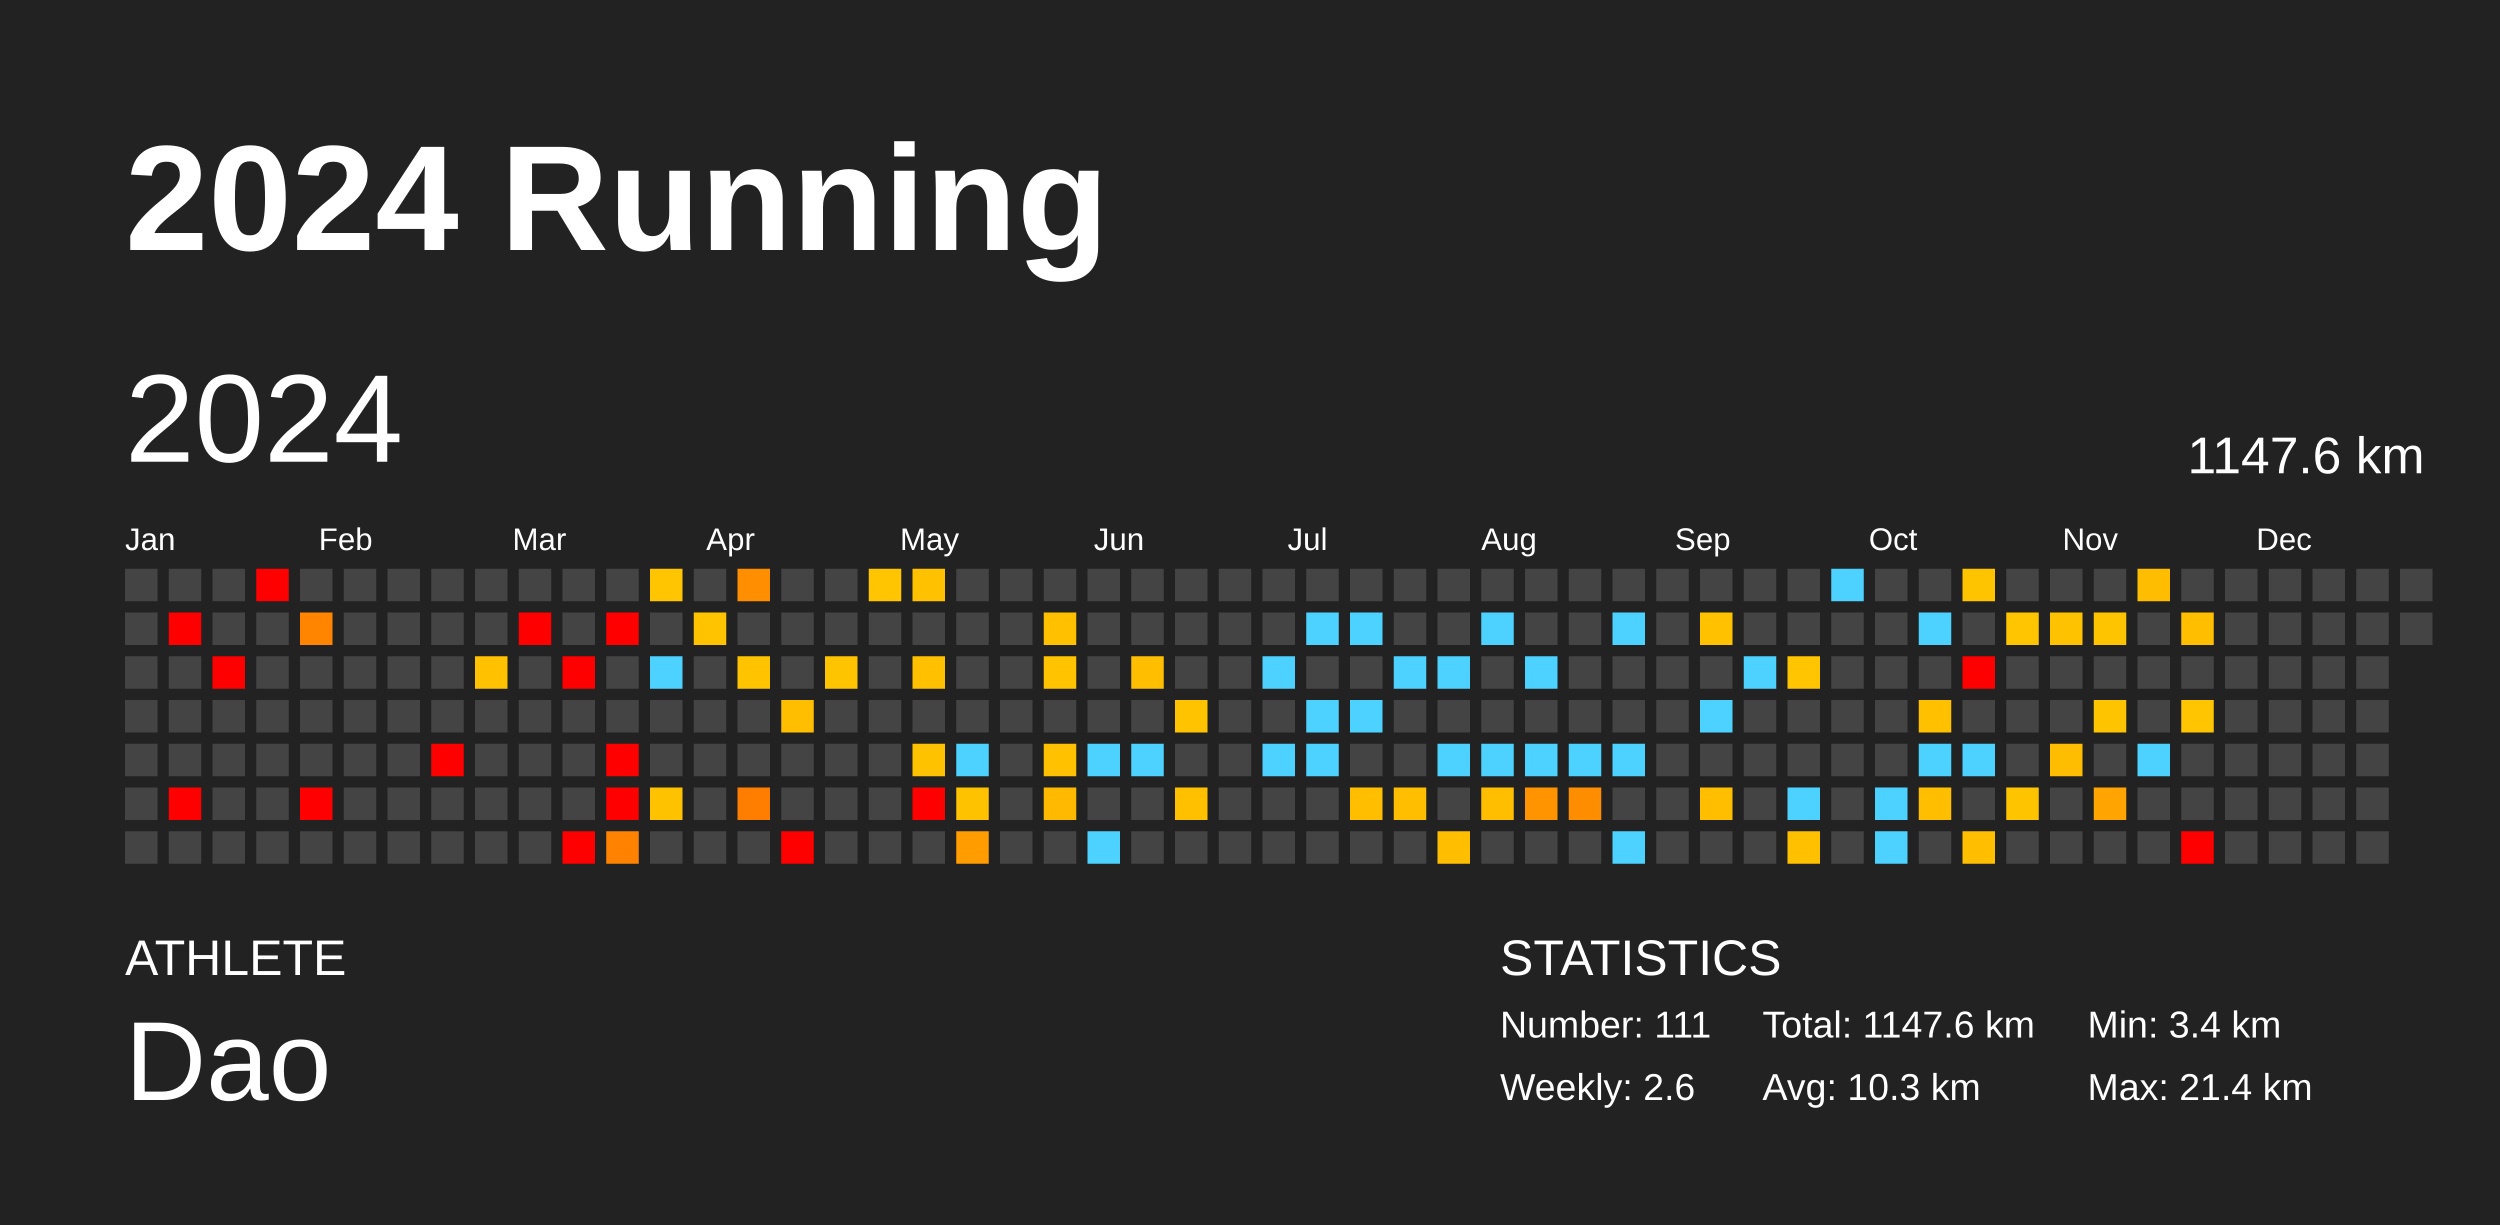
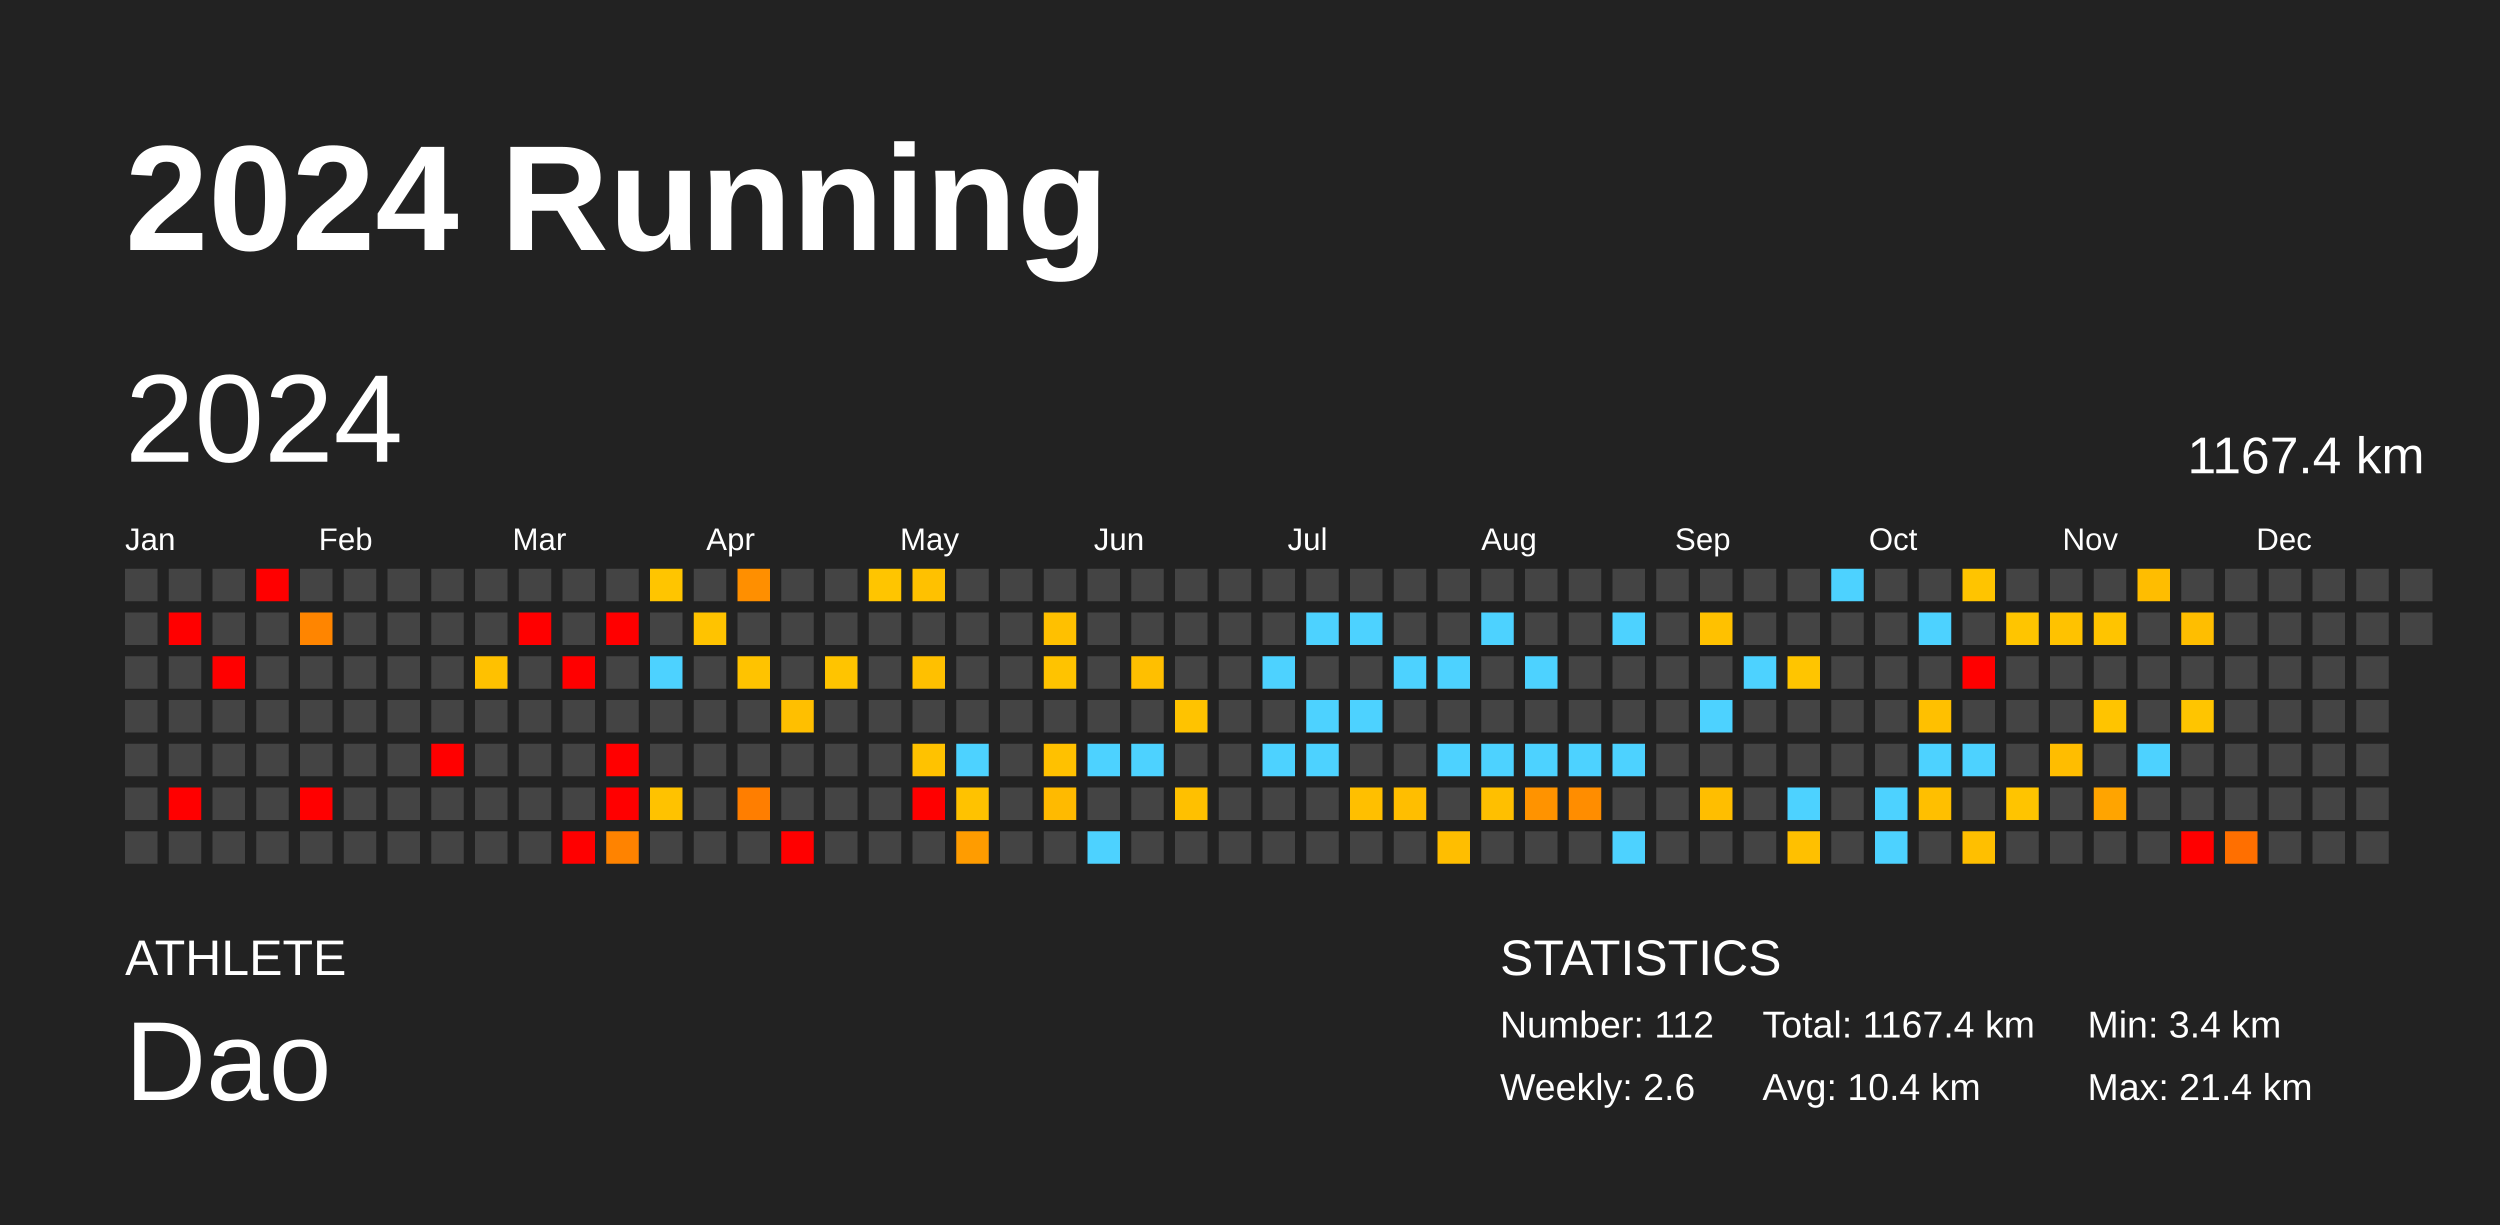
<svg xmlns="http://www.w3.org/2000/svg" baseProfile="full" height="98mm" version="1.1" viewBox="0,0,200,98" width="200mm">
  <defs />
  <rect fill="#222222" height="98" width="200" x="0" y="0" />
  <text fill="#FFFFFF" style="font-size:12px; font-family:Arial; font-weight:bold;" x="10" y="20">2024 Running</text>
  <text fill="#FFFFFF" style="font-size:4px; font-family:Arial" x="10" y="78">ATHLETE</text>
  <text fill="#FFFFFF" style="font-size:9px; font-family:Arial" x="10" y="88">Dao</text>
  <text fill="#FFFFFF" style="font-size:4px; font-family:Arial" x="120" y="78">STATISTICS</text>
-   <text fill="#FFFFFF" style="font-size:3px; font-family:Arial" x="120" y="83">Number: 111</text>
+   <text fill="#FFFFFF" style="font-size:3px; font-family:Arial" x="120" y="83">Number: 112</text>
  <text fill="#FFFFFF" style="font-size:3px; font-family:Arial" x="120" y="88">Weekly: 2.6</text>
-   <text fill="#FFFFFF" style="font-size:3px; font-family:Arial" x="141" y="83">Total: 1147.6 km</text>
-   <text fill="#FFFFFF" style="font-size:3px; font-family:Arial" x="141" y="88">Avg: 10.3 km</text>
+   <text fill="#FFFFFF" style="font-size:3px; font-family:Arial" x="141" y="83">Total: 1167.4 km</text>
+   <text fill="#FFFFFF" style="font-size:3px; font-family:Arial" x="141" y="88">Avg: 10.4 km</text>
  <text fill="#FFFFFF" style="font-size:3px; font-family:Arial" x="167" y="83">Min: 3.4 km</text>
  <text fill="#FFFFFF" style="font-size:3px; font-family:Arial" x="167" y="88">Max: 21.4 km</text>
  <text dominant-baseline="hanging" fill="#FFFFFF" style="font-size:10.0px; font-family:Arial;" x="10" y="30">2024</text>
-   <text dominant-baseline="hanging" fill="#FFFFFF" style="font-size:4.125px; font-family:Arial;" x="175" y="35">1147.6 km</text>
+   <text dominant-baseline="hanging" fill="#FFFFFF" style="font-size:4.125px; font-family:Arial;" x="175" y="35">1167.4 km</text>
  <text fill="#FFFFFF" style="font-size:2.5px; font-family:Arial" x="10.0" y="44">Jan</text>
  <text fill="#FFFFFF" style="font-size:2.5px; font-family:Arial" x="25.5" y="44">Feb</text>
  <text fill="#FFFFFF" style="font-size:2.5px; font-family:Arial" x="41.0" y="44">Mar</text>
  <text fill="#FFFFFF" style="font-size:2.5px; font-family:Arial" x="56.5" y="44">Apr</text>
  <text fill="#FFFFFF" style="font-size:2.5px; font-family:Arial" x="72.0" y="44">May</text>
  <text fill="#FFFFFF" style="font-size:2.5px; font-family:Arial" x="87.5" y="44">Jun</text>
  <text fill="#FFFFFF" style="font-size:2.5px; font-family:Arial" x="103.0" y="44">Jul</text>
  <text fill="#FFFFFF" style="font-size:2.5px; font-family:Arial" x="118.5" y="44">Aug</text>
  <text fill="#FFFFFF" style="font-size:2.5px; font-family:Arial" x="134.0" y="44">Sep</text>
  <text fill="#FFFFFF" style="font-size:2.5px; font-family:Arial" x="149.5" y="44">Oct</text>
  <text fill="#FFFFFF" style="font-size:2.5px; font-family:Arial" x="165.0" y="44">Nov</text>
  <text fill="#FFFFFF" style="font-size:2.5px; font-family:Arial" x="180.5" y="44">Dec</text>
  <rect fill="#444444" height="2.6" width="2.6" x="10.0" y="45.5" />
  <rect fill="#444444" height="2.6" width="2.6" x="10.0" y="49.0" />
  <rect fill="#444444" height="2.6" width="2.6" x="10.0" y="52.5" />
  <rect fill="#444444" height="2.6" width="2.6" x="10.0" y="56.0" />
  <rect fill="#444444" height="2.6" width="2.6" x="10.0" y="59.5" />
  <rect fill="#444444" height="2.6" width="2.6" x="10.0" y="63.0" />
  <rect fill="#444444" height="2.6" width="2.6" x="10.0" y="66.5" />
  <rect fill="#444444" height="2.6" width="2.6" x="13.5" y="45.5" />
  <rect fill="red" height="2.6" width="2.6" x="13.5" y="49.0" />
  <rect fill="#444444" height="2.6" width="2.6" x="13.5" y="52.5" />
  <rect fill="#444444" height="2.6" width="2.6" x="13.5" y="56.0" />
  <rect fill="#444444" height="2.6" width="2.6" x="13.5" y="59.5" />
  <rect fill="red" height="2.6" width="2.6" x="13.5" y="63.0" />
  <rect fill="#444444" height="2.6" width="2.6" x="13.5" y="66.5" />
  <rect fill="#444444" height="2.6" width="2.6" x="17.0" y="45.5" />
  <rect fill="#444444" height="2.6" width="2.6" x="17.0" y="49.0" />
  <rect fill="red" height="2.6" width="2.6" x="17.0" y="52.5" />
  <rect fill="#444444" height="2.6" width="2.6" x="17.0" y="56.0" />
  <rect fill="#444444" height="2.6" width="2.6" x="17.0" y="59.5" />
  <rect fill="#444444" height="2.6" width="2.6" x="17.0" y="63.0" />
  <rect fill="#444444" height="2.6" width="2.6" x="17.0" y="66.5" />
  <rect fill="red" height="2.6" width="2.6" x="20.5" y="45.5" />
  <rect fill="#444444" height="2.6" width="2.6" x="20.5" y="49.0" />
  <rect fill="#444444" height="2.6" width="2.6" x="20.5" y="52.5" />
  <rect fill="#444444" height="2.6" width="2.6" x="20.5" y="56.0" />
  <rect fill="#444444" height="2.6" width="2.6" x="20.5" y="59.5" />
  <rect fill="#444444" height="2.6" width="2.6" x="20.5" y="63.0" />
  <rect fill="#444444" height="2.6" width="2.6" x="20.5" y="66.5" />
  <rect fill="#444444" height="2.6" width="2.6" x="24.0" y="45.5" />
  <rect fill="#ff8500" height="2.6" width="2.6" x="24.0" y="49.0" />
  <rect fill="#444444" height="2.6" width="2.6" x="24.0" y="52.5" />
  <rect fill="#444444" height="2.6" width="2.6" x="24.0" y="56.0" />
  <rect fill="#444444" height="2.6" width="2.6" x="24.0" y="59.5" />
  <rect fill="red" height="2.6" width="2.6" x="24.0" y="63.0" />
  <rect fill="#444444" height="2.6" width="2.6" x="24.0" y="66.5" />
  <rect fill="#444444" height="2.6" width="2.6" x="27.5" y="45.5" />
  <rect fill="#444444" height="2.6" width="2.6" x="27.5" y="49.0" />
  <rect fill="#444444" height="2.6" width="2.6" x="27.5" y="52.5" />
  <rect fill="#444444" height="2.6" width="2.6" x="27.5" y="56.0" />
  <rect fill="#444444" height="2.6" width="2.6" x="27.5" y="59.5" />
  <rect fill="#444444" height="2.6" width="2.6" x="27.5" y="63.0" />
  <rect fill="#444444" height="2.6" width="2.6" x="27.5" y="66.5" />
  <rect fill="#444444" height="2.6" width="2.6" x="31.0" y="45.5" />
  <rect fill="#444444" height="2.6" width="2.6" x="31.0" y="49.0" />
  <rect fill="#444444" height="2.6" width="2.6" x="31.0" y="52.5" />
  <rect fill="#444444" height="2.6" width="2.6" x="31.0" y="56.0" />
  <rect fill="#444444" height="2.6" width="2.6" x="31.0" y="59.5" />
  <rect fill="#444444" height="2.6" width="2.6" x="31.0" y="63.0" />
  <rect fill="#444444" height="2.6" width="2.6" x="31.0" y="66.5" />
  <rect fill="#444444" height="2.6" width="2.6" x="34.5" y="45.5" />
  <rect fill="#444444" height="2.6" width="2.6" x="34.5" y="49.0" />
  <rect fill="#444444" height="2.6" width="2.6" x="34.5" y="52.5" />
  <rect fill="#444444" height="2.6" width="2.6" x="34.5" y="56.0" />
  <rect fill="red" height="2.6" width="2.6" x="34.5" y="59.5" />
  <rect fill="#444444" height="2.6" width="2.6" x="34.5" y="63.0" />
  <rect fill="#444444" height="2.6" width="2.6" x="34.5" y="66.5" />
  <rect fill="#444444" height="2.6" width="2.6" x="38.0" y="45.5" />
  <rect fill="#444444" height="2.6" width="2.6" x="38.0" y="49.0" />
  <rect fill="#ffc100" height="2.6" width="2.6" x="38.0" y="52.5" />
  <rect fill="#444444" height="2.6" width="2.6" x="38.0" y="56.0" />
  <rect fill="#444444" height="2.6" width="2.6" x="38.0" y="59.5" />
  <rect fill="#444444" height="2.6" width="2.6" x="38.0" y="63.0" />
  <rect fill="#444444" height="2.6" width="2.6" x="38.0" y="66.5" />
  <rect fill="#444444" height="2.6" width="2.6" x="41.5" y="45.5" />
  <rect fill="red" height="2.6" width="2.6" x="41.5" y="49.0" />
  <rect fill="#444444" height="2.6" width="2.6" x="41.5" y="52.5" />
  <rect fill="#444444" height="2.6" width="2.6" x="41.5" y="56.0" />
  <rect fill="#444444" height="2.6" width="2.6" x="41.5" y="59.5" />
  <rect fill="#444444" height="2.6" width="2.6" x="41.5" y="63.0" />
  <rect fill="#444444" height="2.6" width="2.6" x="41.5" y="66.5" />
  <rect fill="#444444" height="2.6" width="2.6" x="45.0" y="45.5" />
  <rect fill="#444444" height="2.6" width="2.6" x="45.0" y="49.0" />
  <rect fill="red" height="2.6" width="2.6" x="45.0" y="52.5" />
  <rect fill="#444444" height="2.6" width="2.6" x="45.0" y="56.0" />
  <rect fill="#444444" height="2.6" width="2.6" x="45.0" y="59.5" />
  <rect fill="#444444" height="2.6" width="2.6" x="45.0" y="63.0" />
  <rect fill="red" height="2.6" width="2.6" x="45.0" y="66.5" />
  <rect fill="#444444" height="2.6" width="2.6" x="48.5" y="45.5" />
  <rect fill="red" height="2.6" width="2.6" x="48.5" y="49.0" />
  <rect fill="#444444" height="2.6" width="2.6" x="48.5" y="52.5" />
  <rect fill="#444444" height="2.6" width="2.6" x="48.5" y="56.0" />
  <rect fill="red" height="2.6" width="2.6" x="48.5" y="59.5" />
  <rect fill="red" height="2.6" width="2.6" x="48.5" y="63.0" />
  <rect fill="#ff8300" height="2.6" width="2.6" x="48.5" y="66.5" />
  <rect fill="#ffc500" height="2.6" width="2.6" x="52.0" y="45.5" />
  <rect fill="#444444" height="2.6" width="2.6" x="52.0" y="49.0" />
  <rect fill="#4dd2ff" height="2.6" width="2.6" x="52.0" y="52.5" />
  <rect fill="#444444" height="2.6" width="2.6" x="52.0" y="56.0" />
  <rect fill="#444444" height="2.6" width="2.6" x="52.0" y="59.5" />
  <rect fill="#ffc200" height="2.6" width="2.6" x="52.0" y="63.0" />
  <rect fill="#444444" height="2.6" width="2.6" x="52.0" y="66.5" />
  <rect fill="#444444" height="2.6" width="2.6" x="55.5" y="45.5" />
  <rect fill="#ffc300" height="2.6" width="2.6" x="55.5" y="49.0" />
  <rect fill="#444444" height="2.6" width="2.6" x="55.5" y="52.5" />
  <rect fill="#444444" height="2.6" width="2.6" x="55.5" y="56.0" />
  <rect fill="#444444" height="2.6" width="2.6" x="55.5" y="59.5" />
  <rect fill="#444444" height="2.6" width="2.6" x="55.5" y="63.0" />
  <rect fill="#444444" height="2.6" width="2.6" x="55.5" y="66.5" />
  <rect fill="#ff8f00" height="2.6" width="2.6" x="59.0" y="45.5" />
  <rect fill="#444444" height="2.6" width="2.6" x="59.0" y="49.0" />
  <rect fill="#ffc300" height="2.6" width="2.6" x="59.0" y="52.5" />
  <rect fill="#444444" height="2.6" width="2.6" x="59.0" y="56.0" />
  <rect fill="#444444" height="2.6" width="2.6" x="59.0" y="59.5" />
  <rect fill="#ff7e00" height="2.6" width="2.6" x="59.0" y="63.0" />
  <rect fill="#444444" height="2.6" width="2.6" x="59.0" y="66.5" />
  <rect fill="#444444" height="2.6" width="2.6" x="62.5" y="45.5" />
  <rect fill="#444444" height="2.6" width="2.6" x="62.5" y="49.0" />
  <rect fill="#444444" height="2.6" width="2.6" x="62.5" y="52.5" />
  <rect fill="#ffbf00" height="2.6" width="2.6" x="62.5" y="56.0" />
  <rect fill="#444444" height="2.6" width="2.6" x="62.5" y="59.5" />
  <rect fill="#444444" height="2.6" width="2.6" x="62.5" y="63.0" />
  <rect fill="red" height="2.6" width="2.6" x="62.5" y="66.5" />
  <rect fill="#444444" height="2.6" width="2.6" x="66.0" y="45.5" />
  <rect fill="#444444" height="2.6" width="2.6" x="66.0" y="49.0" />
  <rect fill="#ffc400" height="2.6" width="2.6" x="66.0" y="52.5" />
  <rect fill="#444444" height="2.6" width="2.6" x="66.0" y="56.0" />
  <rect fill="#444444" height="2.6" width="2.6" x="66.0" y="59.5" />
  <rect fill="#444444" height="2.6" width="2.6" x="66.0" y="63.0" />
  <rect fill="#444444" height="2.6" width="2.6" x="66.0" y="66.5" />
  <rect fill="#ffc500" height="2.6" width="2.6" x="69.5" y="45.5" />
  <rect fill="#444444" height="2.6" width="2.6" x="69.5" y="49.0" />
  <rect fill="#444444" height="2.6" width="2.6" x="69.5" y="52.5" />
  <rect fill="#444444" height="2.6" width="2.6" x="69.5" y="56.0" />
  <rect fill="#444444" height="2.6" width="2.6" x="69.5" y="59.5" />
  <rect fill="#444444" height="2.6" width="2.6" x="69.5" y="63.0" />
  <rect fill="#444444" height="2.6" width="2.6" x="69.5" y="66.5" />
  <rect fill="#ffc100" height="2.6" width="2.6" x="73.0" y="45.5" />
  <rect fill="#444444" height="2.6" width="2.6" x="73.0" y="49.0" />
  <rect fill="#ffc000" height="2.6" width="2.6" x="73.0" y="52.5" />
  <rect fill="#444444" height="2.6" width="2.6" x="73.0" y="56.0" />
  <rect fill="#ffc200" height="2.6" width="2.6" x="73.0" y="59.5" />
  <rect fill="red" height="2.6" width="2.6" x="73.0" y="63.0" />
  <rect fill="#444444" height="2.6" width="2.6" x="73.0" y="66.5" />
  <rect fill="#444444" height="2.6" width="2.6" x="76.5" y="45.5" />
  <rect fill="#444444" height="2.6" width="2.6" x="76.5" y="49.0" />
  <rect fill="#444444" height="2.6" width="2.6" x="76.5" y="52.5" />
  <rect fill="#444444" height="2.6" width="2.6" x="76.5" y="56.0" />
  <rect fill="#4dd2ff" height="2.6" width="2.6" x="76.5" y="59.5" />
  <rect fill="#ffc200" height="2.6" width="2.6" x="76.5" y="63.0" />
  <rect fill="#ff9c00" height="2.6" width="2.6" x="76.5" y="66.5" />
  <rect fill="#444444" height="2.6" width="2.6" x="80.0" y="45.5" />
  <rect fill="#444444" height="2.6" width="2.6" x="80.0" y="49.0" />
  <rect fill="#444444" height="2.6" width="2.6" x="80.0" y="52.5" />
  <rect fill="#444444" height="2.6" width="2.6" x="80.0" y="56.0" />
  <rect fill="#444444" height="2.6" width="2.6" x="80.0" y="59.5" />
  <rect fill="#444444" height="2.6" width="2.6" x="80.0" y="63.0" />
  <rect fill="#444444" height="2.6" width="2.6" x="80.0" y="66.5" />
  <rect fill="#444444" height="2.6" width="2.6" x="83.5" y="45.5" />
  <rect fill="#ffc000" height="2.6" width="2.6" x="83.5" y="49.0" />
  <rect fill="#ffc300" height="2.6" width="2.6" x="83.5" y="52.5" />
  <rect fill="#444444" height="2.6" width="2.6" x="83.5" y="56.0" />
  <rect fill="#ffc100" height="2.6" width="2.6" x="83.5" y="59.5" />
  <rect fill="#ffba00" height="2.6" width="2.6" x="83.5" y="63.0" />
  <rect fill="#444444" height="2.6" width="2.6" x="83.5" y="66.5" />
  <rect fill="#444444" height="2.6" width="2.6" x="87.0" y="45.5" />
  <rect fill="#444444" height="2.6" width="2.6" x="87.0" y="49.0" />
  <rect fill="#444444" height="2.6" width="2.6" x="87.0" y="52.5" />
  <rect fill="#444444" height="2.6" width="2.6" x="87.0" y="56.0" />
  <rect fill="#4dd2ff" height="2.6" width="2.6" x="87.0" y="59.5" />
  <rect fill="#444444" height="2.6" width="2.6" x="87.0" y="63.0" />
  <rect fill="#4dd2ff" height="2.6" width="2.6" x="87.0" y="66.5" />
  <rect fill="#444444" height="2.6" width="2.6" x="90.5" y="45.5" />
  <rect fill="#444444" height="2.6" width="2.6" x="90.5" y="49.0" />
  <rect fill="#ffbf00" height="2.6" width="2.6" x="90.5" y="52.5" />
  <rect fill="#444444" height="2.6" width="2.6" x="90.5" y="56.0" />
  <rect fill="#4dd2ff" height="2.6" width="2.6" x="90.5" y="59.5" />
  <rect fill="#444444" height="2.6" width="2.6" x="90.5" y="63.0" />
  <rect fill="#444444" height="2.6" width="2.6" x="90.5" y="66.5" />
  <rect fill="#444444" height="2.6" width="2.6" x="94.0" y="45.5" />
  <rect fill="#444444" height="2.6" width="2.6" x="94.0" y="49.0" />
  <rect fill="#444444" height="2.6" width="2.6" x="94.0" y="52.5" />
  <rect fill="#ffc300" height="2.6" width="2.6" x="94.0" y="56.0" />
  <rect fill="#444444" height="2.6" width="2.6" x="94.0" y="59.5" />
  <rect fill="#ffc000" height="2.6" width="2.6" x="94.0" y="63.0" />
  <rect fill="#444444" height="2.6" width="2.6" x="94.0" y="66.5" />
  <rect fill="#444444" height="2.6" width="2.6" x="97.5" y="45.5" />
  <rect fill="#444444" height="2.6" width="2.6" x="97.5" y="49.0" />
  <rect fill="#444444" height="2.6" width="2.6" x="97.5" y="52.5" />
  <rect fill="#444444" height="2.6" width="2.6" x="97.5" y="56.0" />
  <rect fill="#444444" height="2.6" width="2.6" x="97.5" y="59.5" />
  <rect fill="#444444" height="2.6" width="2.6" x="97.5" y="63.0" />
  <rect fill="#444444" height="2.6" width="2.6" x="97.5" y="66.5" />
  <rect fill="#444444" height="2.6" width="2.6" x="101.0" y="45.5" />
  <rect fill="#444444" height="2.6" width="2.6" x="101.0" y="49.0" />
  <rect fill="#4dd2ff" height="2.6" width="2.6" x="101.0" y="52.5" />
  <rect fill="#444444" height="2.6" width="2.6" x="101.0" y="56.0" />
  <rect fill="#4dd2ff" height="2.6" width="2.6" x="101.0" y="59.5" />
  <rect fill="#444444" height="2.6" width="2.6" x="101.0" y="63.0" />
  <rect fill="#444444" height="2.6" width="2.6" x="101.0" y="66.5" />
  <rect fill="#444444" height="2.6" width="2.6" x="104.5" y="45.5" />
  <rect fill="#4dd2ff" height="2.6" width="2.6" x="104.5" y="49.0" />
  <rect fill="#444444" height="2.6" width="2.6" x="104.5" y="52.5" />
  <rect fill="#4dd2ff" height="2.6" width="2.6" x="104.5" y="56.0" />
  <rect fill="#4dd2ff" height="2.6" width="2.6" x="104.5" y="59.5" />
  <rect fill="#444444" height="2.6" width="2.6" x="104.5" y="63.0" />
  <rect fill="#444444" height="2.6" width="2.6" x="104.5" y="66.5" />
  <rect fill="#444444" height="2.6" width="2.6" x="108.0" y="45.5" />
  <rect fill="#4dd2ff" height="2.6" width="2.6" x="108.0" y="49.0" />
  <rect fill="#444444" height="2.6" width="2.6" x="108.0" y="52.5" />
  <rect fill="#4dd2ff" height="2.6" width="2.6" x="108.0" y="56.0" />
  <rect fill="#444444" height="2.6" width="2.6" x="108.0" y="59.5" />
  <rect fill="#ffbf00" height="2.6" width="2.6" x="108.0" y="63.0" />
  <rect fill="#444444" height="2.6" width="2.6" x="108.0" y="66.5" />
  <rect fill="#444444" height="2.6" width="2.6" x="111.5" y="45.5" />
  <rect fill="#444444" height="2.6" width="2.6" x="111.5" y="49.0" />
  <rect fill="#4dd2ff" height="2.6" width="2.6" x="111.5" y="52.5" />
  <rect fill="#444444" height="2.6" width="2.6" x="111.5" y="56.0" />
  <rect fill="#444444" height="2.6" width="2.6" x="111.5" y="59.5" />
  <rect fill="#ffbe00" height="2.6" width="2.6" x="111.5" y="63.0" />
  <rect fill="#444444" height="2.6" width="2.6" x="111.5" y="66.5" />
  <rect fill="#444444" height="2.6" width="2.6" x="115.0" y="45.5" />
  <rect fill="#444444" height="2.6" width="2.6" x="115.0" y="49.0" />
  <rect fill="#4dd2ff" height="2.6" width="2.6" x="115.0" y="52.5" />
  <rect fill="#444444" height="2.6" width="2.6" x="115.0" y="56.0" />
  <rect fill="#4dd2ff" height="2.6" width="2.6" x="115.0" y="59.5" />
  <rect fill="#444444" height="2.6" width="2.6" x="115.0" y="63.0" />
  <rect fill="#ffbe00" height="2.6" width="2.6" x="115.0" y="66.5" />
  <rect fill="#444444" height="2.6" width="2.6" x="118.5" y="45.5" />
  <rect fill="#4dd2ff" height="2.6" width="2.6" x="118.5" y="49.0" />
  <rect fill="#444444" height="2.6" width="2.6" x="118.5" y="52.5" />
  <rect fill="#444444" height="2.6" width="2.6" x="118.5" y="56.0" />
  <rect fill="#4dd2ff" height="2.6" width="2.6" x="118.5" y="59.5" />
  <rect fill="#ffbf00" height="2.6" width="2.6" x="118.5" y="63.0" />
  <rect fill="#444444" height="2.6" width="2.6" x="118.5" y="66.5" />
  <rect fill="#444444" height="2.6" width="2.6" x="122.0" y="45.5" />
  <rect fill="#444444" height="2.6" width="2.6" x="122.0" y="49.0" />
  <rect fill="#4dd2ff" height="2.6" width="2.6" x="122.0" y="52.5" />
  <rect fill="#444444" height="2.6" width="2.6" x="122.0" y="56.0" />
  <rect fill="#4dd2ff" height="2.6" width="2.6" x="122.0" y="59.5" />
  <rect fill="#ff9300" height="2.6" width="2.6" x="122.0" y="63.0" />
  <rect fill="#444444" height="2.6" width="2.6" x="122.0" y="66.5" />
  <rect fill="#444444" height="2.6" width="2.6" x="125.5" y="45.5" />
  <rect fill="#444444" height="2.6" width="2.6" x="125.5" y="49.0" />
  <rect fill="#444444" height="2.6" width="2.6" x="125.5" y="52.5" />
  <rect fill="#444444" height="2.6" width="2.6" x="125.5" y="56.0" />
  <rect fill="#4dd2ff" height="2.6" width="2.6" x="125.5" y="59.5" />
  <rect fill="#ff8d00" height="2.6" width="2.6" x="125.5" y="63.0" />
  <rect fill="#444444" height="2.6" width="2.6" x="125.5" y="66.5" />
  <rect fill="#444444" height="2.6" width="2.6" x="129.0" y="45.5" />
  <rect fill="#4dd2ff" height="2.6" width="2.6" x="129.0" y="49.0" />
  <rect fill="#444444" height="2.6" width="2.6" x="129.0" y="52.5" />
  <rect fill="#444444" height="2.6" width="2.6" x="129.0" y="56.0" />
  <rect fill="#4dd2ff" height="2.6" width="2.6" x="129.0" y="59.5" />
  <rect fill="#444444" height="2.6" width="2.6" x="129.0" y="63.0" />
  <rect fill="#4dd2ff" height="2.6" width="2.6" x="129.0" y="66.5" />
  <rect fill="#444444" height="2.6" width="2.6" x="132.5" y="45.5" />
  <rect fill="#444444" height="2.6" width="2.6" x="132.5" y="49.0" />
  <rect fill="#444444" height="2.6" width="2.6" x="132.5" y="52.5" />
  <rect fill="#444444" height="2.6" width="2.6" x="132.5" y="56.0" />
  <rect fill="#444444" height="2.6" width="2.6" x="132.5" y="59.5" />
  <rect fill="#444444" height="2.6" width="2.6" x="132.5" y="63.0" />
  <rect fill="#444444" height="2.6" width="2.6" x="132.5" y="66.5" />
  <rect fill="#444444" height="2.6" width="2.6" x="136.0" y="45.5" />
  <rect fill="#ffc100" height="2.6" width="2.6" x="136.0" y="49.0" />
  <rect fill="#444444" height="2.6" width="2.6" x="136.0" y="52.5" />
  <rect fill="#4dd2ff" height="2.6" width="2.6" x="136.0" y="56.0" />
  <rect fill="#444444" height="2.6" width="2.6" x="136.0" y="59.5" />
  <rect fill="#ffbe00" height="2.6" width="2.6" x="136.0" y="63.0" />
  <rect fill="#444444" height="2.6" width="2.6" x="136.0" y="66.5" />
  <rect fill="#444444" height="2.6" width="2.6" x="139.5" y="45.5" />
  <rect fill="#444444" height="2.6" width="2.6" x="139.5" y="49.0" />
  <rect fill="#4dd2ff" height="2.6" width="2.6" x="139.5" y="52.5" />
  <rect fill="#444444" height="2.6" width="2.6" x="139.5" y="56.0" />
  <rect fill="#444444" height="2.6" width="2.6" x="139.5" y="59.5" />
  <rect fill="#444444" height="2.6" width="2.6" x="139.5" y="63.0" />
  <rect fill="#444444" height="2.6" width="2.6" x="139.5" y="66.5" />
  <rect fill="#444444" height="2.6" width="2.6" x="143.0" y="45.5" />
  <rect fill="#444444" height="2.6" width="2.6" x="143.0" y="49.0" />
  <rect fill="#ffc500" height="2.6" width="2.6" x="143.0" y="52.5" />
  <rect fill="#444444" height="2.6" width="2.6" x="143.0" y="56.0" />
  <rect fill="#444444" height="2.6" width="2.6" x="143.0" y="59.5" />
  <rect fill="#4dd2ff" height="2.6" width="2.6" x="143.0" y="63.0" />
  <rect fill="#ffc000" height="2.6" width="2.6" x="143.0" y="66.5" />
  <rect fill="#4dd2ff" height="2.6" width="2.6" x="146.5" y="45.5" />
  <rect fill="#444444" height="2.6" width="2.6" x="146.5" y="49.0" />
  <rect fill="#444444" height="2.6" width="2.6" x="146.5" y="52.5" />
  <rect fill="#444444" height="2.6" width="2.6" x="146.5" y="56.0" />
  <rect fill="#444444" height="2.6" width="2.6" x="146.5" y="59.5" />
  <rect fill="#444444" height="2.6" width="2.6" x="146.5" y="63.0" />
  <rect fill="#444444" height="2.6" width="2.6" x="146.5" y="66.5" />
  <rect fill="#444444" height="2.6" width="2.6" x="150.0" y="45.5" />
  <rect fill="#444444" height="2.6" width="2.6" x="150.0" y="49.0" />
  <rect fill="#444444" height="2.6" width="2.6" x="150.0" y="52.5" />
  <rect fill="#444444" height="2.6" width="2.6" x="150.0" y="56.0" />
  <rect fill="#444444" height="2.6" width="2.6" x="150.0" y="59.5" />
  <rect fill="#4dd2ff" height="2.6" width="2.6" x="150.0" y="63.0" />
  <rect fill="#4dd2ff" height="2.6" width="2.6" x="150.0" y="66.5" />
  <rect fill="#444444" height="2.6" width="2.6" x="153.5" y="45.5" />
  <rect fill="#4dd2ff" height="2.6" width="2.6" x="153.5" y="49.0" />
  <rect fill="#444444" height="2.6" width="2.6" x="153.5" y="52.5" />
  <rect fill="#ffc000" height="2.6" width="2.6" x="153.5" y="56.0" />
  <rect fill="#4dd2ff" height="2.6" width="2.6" x="153.5" y="59.5" />
  <rect fill="#ffbf00" height="2.6" width="2.6" x="153.5" y="63.0" />
  <rect fill="#444444" height="2.6" width="2.6" x="153.5" y="66.5" />
  <rect fill="#ffc400" height="2.6" width="2.6" x="157.0" y="45.5" />
  <rect fill="#444444" height="2.6" width="2.6" x="157.0" y="49.0" />
  <rect fill="red" height="2.6" width="2.6" x="157.0" y="52.5" />
  <rect fill="#444444" height="2.6" width="2.6" x="157.0" y="56.0" />
  <rect fill="#4dd2ff" height="2.6" width="2.6" x="157.0" y="59.5" />
  <rect fill="#444444" height="2.6" width="2.6" x="157.0" y="63.0" />
  <rect fill="#ffbf00" height="2.6" width="2.6" x="157.0" y="66.5" />
  <rect fill="#444444" height="2.6" width="2.6" x="160.5" y="45.5" />
  <rect fill="#ffc500" height="2.6" width="2.6" x="160.5" y="49.0" />
  <rect fill="#444444" height="2.6" width="2.6" x="160.5" y="52.5" />
  <rect fill="#444444" height="2.6" width="2.6" x="160.5" y="56.0" />
  <rect fill="#444444" height="2.6" width="2.6" x="160.5" y="59.5" />
  <rect fill="#ffc400" height="2.6" width="2.6" x="160.5" y="63.0" />
  <rect fill="#444444" height="2.6" width="2.6" x="160.5" y="66.5" />
  <rect fill="#444444" height="2.6" width="2.6" x="164.0" y="45.5" />
  <rect fill="#ffc200" height="2.6" width="2.6" x="164.0" y="49.0" />
  <rect fill="#444444" height="2.6" width="2.6" x="164.0" y="52.5" />
  <rect fill="#444444" height="2.6" width="2.6" x="164.0" y="56.0" />
  <rect fill="#ffbd00" height="2.6" width="2.6" x="164.0" y="59.5" />
  <rect fill="#444444" height="2.6" width="2.6" x="164.0" y="63.0" />
  <rect fill="#444444" height="2.6" width="2.6" x="164.0" y="66.5" />
  <rect fill="#444444" height="2.6" width="2.6" x="167.5" y="45.5" />
  <rect fill="#ffc400" height="2.6" width="2.6" x="167.5" y="49.0" />
  <rect fill="#444444" height="2.6" width="2.6" x="167.5" y="52.5" />
  <rect fill="#ffc400" height="2.6" width="2.6" x="167.5" y="56.0" />
  <rect fill="#444444" height="2.6" width="2.6" x="167.5" y="59.5" />
  <rect fill="#ffa400" height="2.6" width="2.6" x="167.5" y="63.0" />
  <rect fill="#444444" height="2.6" width="2.6" x="167.5" y="66.5" />
  <rect fill="#ffbd00" height="2.6" width="2.6" x="171.0" y="45.5" />
  <rect fill="#444444" height="2.6" width="2.6" x="171.0" y="49.0" />
  <rect fill="#444444" height="2.6" width="2.6" x="171.0" y="52.5" />
  <rect fill="#444444" height="2.6" width="2.6" x="171.0" y="56.0" />
  <rect fill="#4dd2ff" height="2.6" width="2.6" x="171.0" y="59.5" />
  <rect fill="#444444" height="2.6" width="2.6" x="171.0" y="63.0" />
  <rect fill="#444444" height="2.6" width="2.6" x="171.0" y="66.5" />
  <rect fill="#444444" height="2.6" width="2.6" x="174.5" y="45.5" />
  <rect fill="#ffbe00" height="2.6" width="2.6" x="174.5" y="49.0" />
  <rect fill="#444444" height="2.6" width="2.6" x="174.5" y="52.5" />
  <rect fill="#ffc500" height="2.6" width="2.6" x="174.5" y="56.0" />
  <rect fill="#444444" height="2.6" width="2.6" x="174.5" y="59.5" />
  <rect fill="#444444" height="2.6" width="2.6" x="174.5" y="63.0" />
  <rect fill="red" height="2.6" width="2.6" x="174.5" y="66.5" />
  <rect fill="#444444" height="2.6" width="2.6" x="178.0" y="45.5" />
  <rect fill="#444444" height="2.6" width="2.6" x="178.0" y="49.0" />
  <rect fill="#444444" height="2.6" width="2.6" x="178.0" y="52.5" />
  <rect fill="#444444" height="2.6" width="2.6" x="178.0" y="56.0" />
  <rect fill="#444444" height="2.6" width="2.6" x="178.0" y="59.5" />
  <rect fill="#444444" height="2.6" width="2.6" x="178.0" y="63.0" />
-   <rect fill="#444444" height="2.6" width="2.6" x="178.0" y="66.5" />
+   <rect fill="#ff6f00" height="2.6" width="2.6" x="178.0" y="66.5" />
  <rect fill="#444444" height="2.6" width="2.6" x="181.5" y="45.5" />
  <rect fill="#444444" height="2.6" width="2.6" x="181.5" y="49.0" />
  <rect fill="#444444" height="2.6" width="2.6" x="181.5" y="52.5" />
  <rect fill="#444444" height="2.6" width="2.6" x="181.5" y="56.0" />
  <rect fill="#444444" height="2.6" width="2.6" x="181.5" y="59.5" />
  <rect fill="#444444" height="2.6" width="2.6" x="181.5" y="63.0" />
  <rect fill="#444444" height="2.6" width="2.6" x="181.5" y="66.5" />
  <rect fill="#444444" height="2.6" width="2.6" x="185.0" y="45.5" />
  <rect fill="#444444" height="2.6" width="2.6" x="185.0" y="49.0" />
  <rect fill="#444444" height="2.6" width="2.6" x="185.0" y="52.5" />
  <rect fill="#444444" height="2.6" width="2.6" x="185.0" y="56.0" />
  <rect fill="#444444" height="2.6" width="2.6" x="185.0" y="59.5" />
  <rect fill="#444444" height="2.6" width="2.6" x="185.0" y="63.0" />
  <rect fill="#444444" height="2.6" width="2.6" x="185.0" y="66.5" />
  <rect fill="#444444" height="2.6" width="2.6" x="188.5" y="45.5" />
  <rect fill="#444444" height="2.6" width="2.6" x="188.5" y="49.0" />
  <rect fill="#444444" height="2.6" width="2.6" x="188.5" y="52.5" />
  <rect fill="#444444" height="2.6" width="2.6" x="188.5" y="56.0" />
  <rect fill="#444444" height="2.6" width="2.6" x="188.5" y="59.5" />
  <rect fill="#444444" height="2.6" width="2.6" x="188.5" y="63.0" />
  <rect fill="#444444" height="2.6" width="2.6" x="188.5" y="66.5" />
  <rect fill="#444444" height="2.6" width="2.6" x="192.0" y="45.5" />
  <rect fill="#444444" height="2.6" width="2.6" x="192.0" y="49.0" />
</svg>
